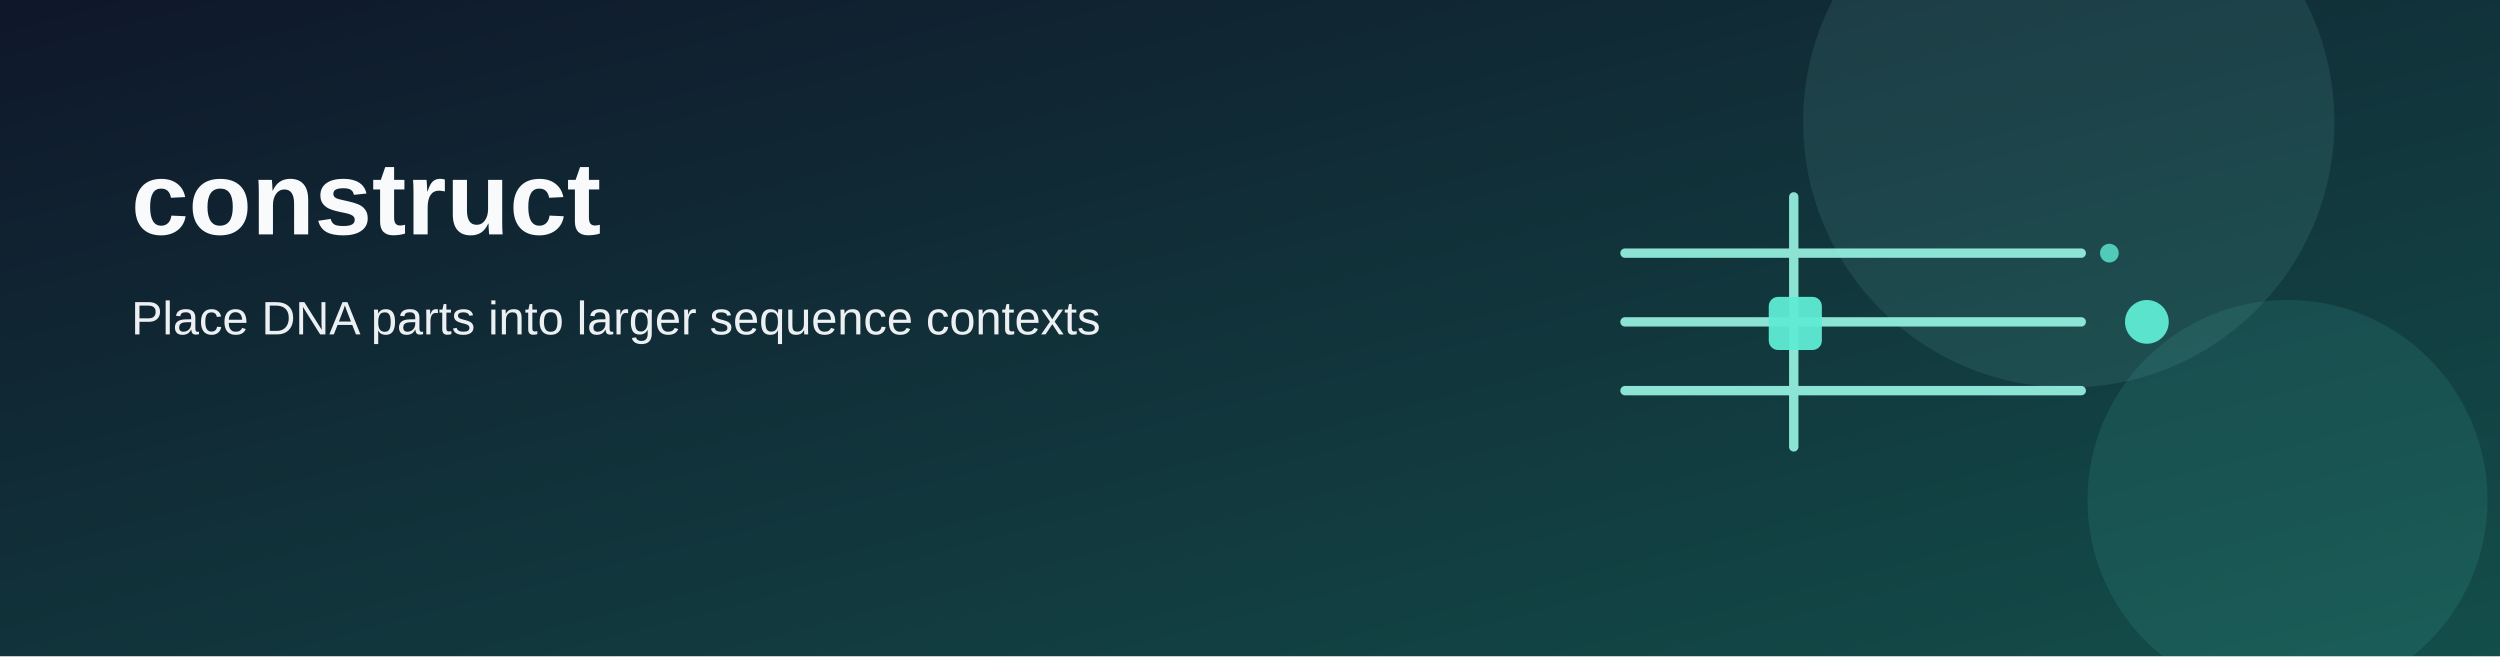
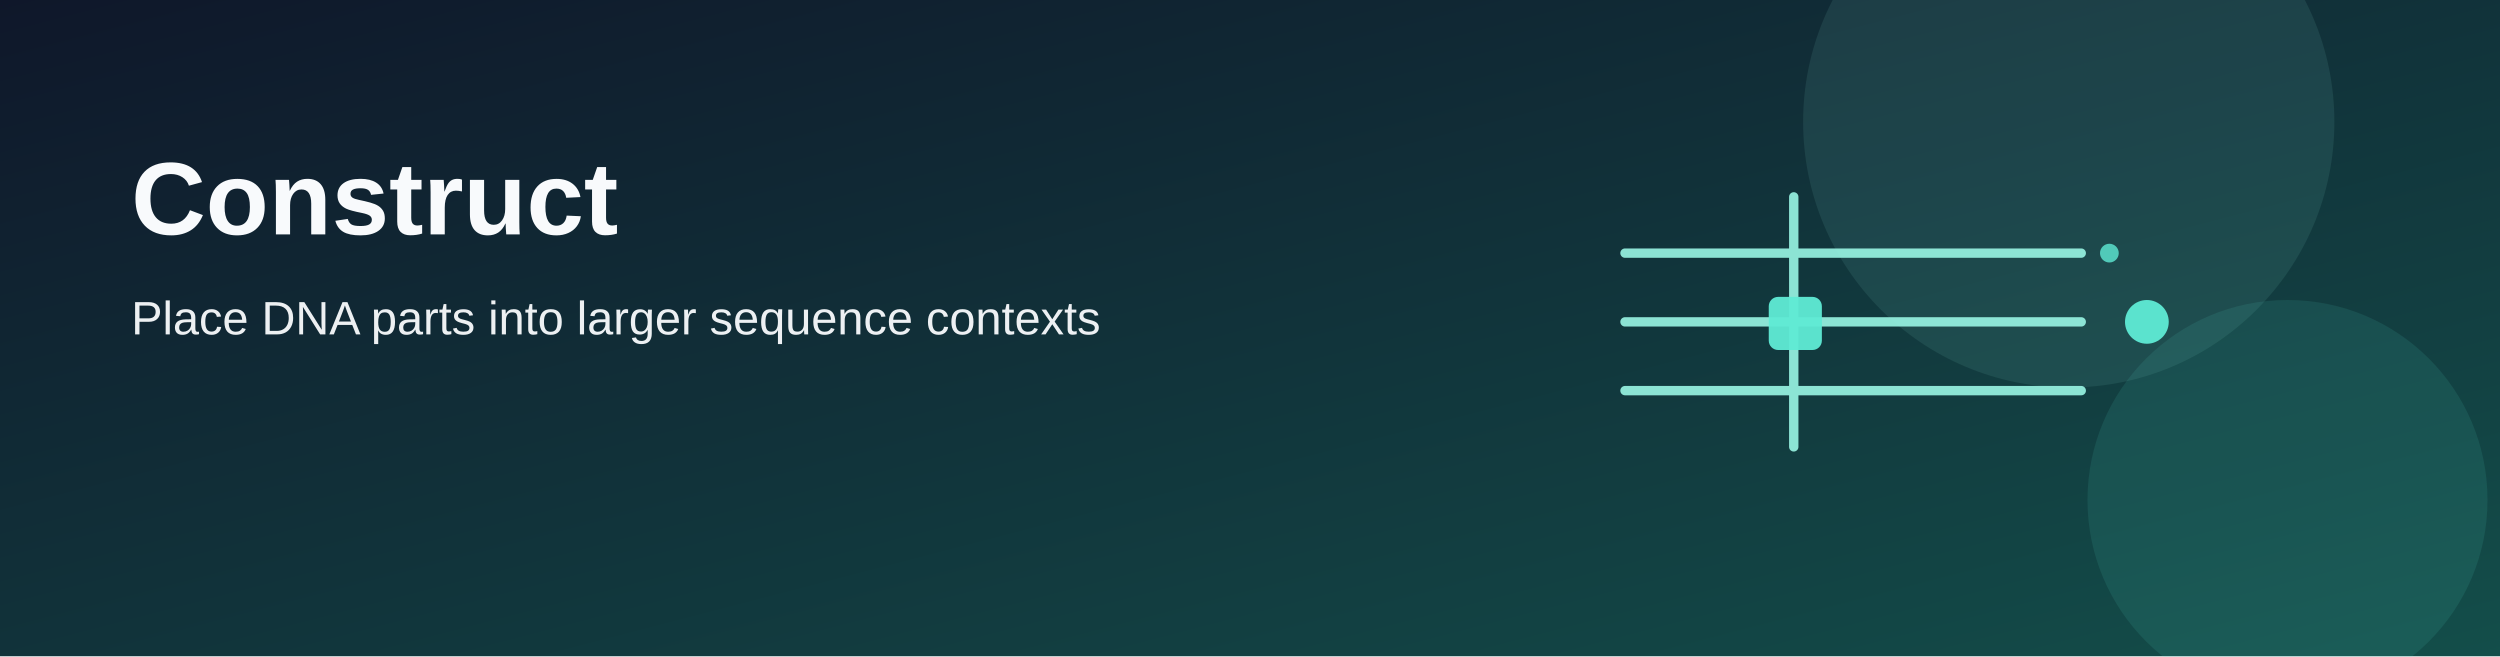
<svg xmlns="http://www.w3.org/2000/svg" width="1600" height="420" viewBox="0 0 1600 420" role="img" aria-labelledby="title desc">
  <defs>
    <linearGradient id="bg" x1="0" x2="1" y1="0" y2="1">
      <stop offset="0%" stop-color="#0f172a" />
      <stop offset="100%" stop-color="#134e4a" />
    </linearGradient>
  </defs>
  <rect width="1600" height="420" fill="url(#bg)" />
  <circle cx="1324" cy="78" r="170" fill="#99f6e4" opacity="0.09" />
  <circle cx="1464" cy="320" r="128" fill="#5eead4" opacity="0.1" />
  <g fill="#f8fafc" font-family="'Helvetica Neue', Arial, sans-serif">
-     <text x="84" y="150" font-size="66" font-weight="700">construct</text>
+     <text x="84" y="150" font-size="66" font-weight="700">Construct</text>
    <text x="84" y="214" font-size="30" opacity="0.95">Place DNA parts into larger sequence contexts</text>
  </g>
  <g transform="translate(1016 74)">
    <g fill="none" stroke="#99f6e4" stroke-width="6" stroke-linecap="round" opacity="0.9">
      <path d="M24 88 H316" />
      <path d="M24 132 H316" />
      <path d="M24 176 H316" />
      <path d="M132 52 V212" />
    </g>
    <g fill="#5eead4">
      <rect x="116" y="116" width="34" height="34" rx="6" opacity="0.95" />
      <circle cx="358" cy="132" r="14" opacity="0.95" />
      <circle cx="334" cy="88" r="6" opacity="0.8" />
    </g>
  </g>
</svg>
